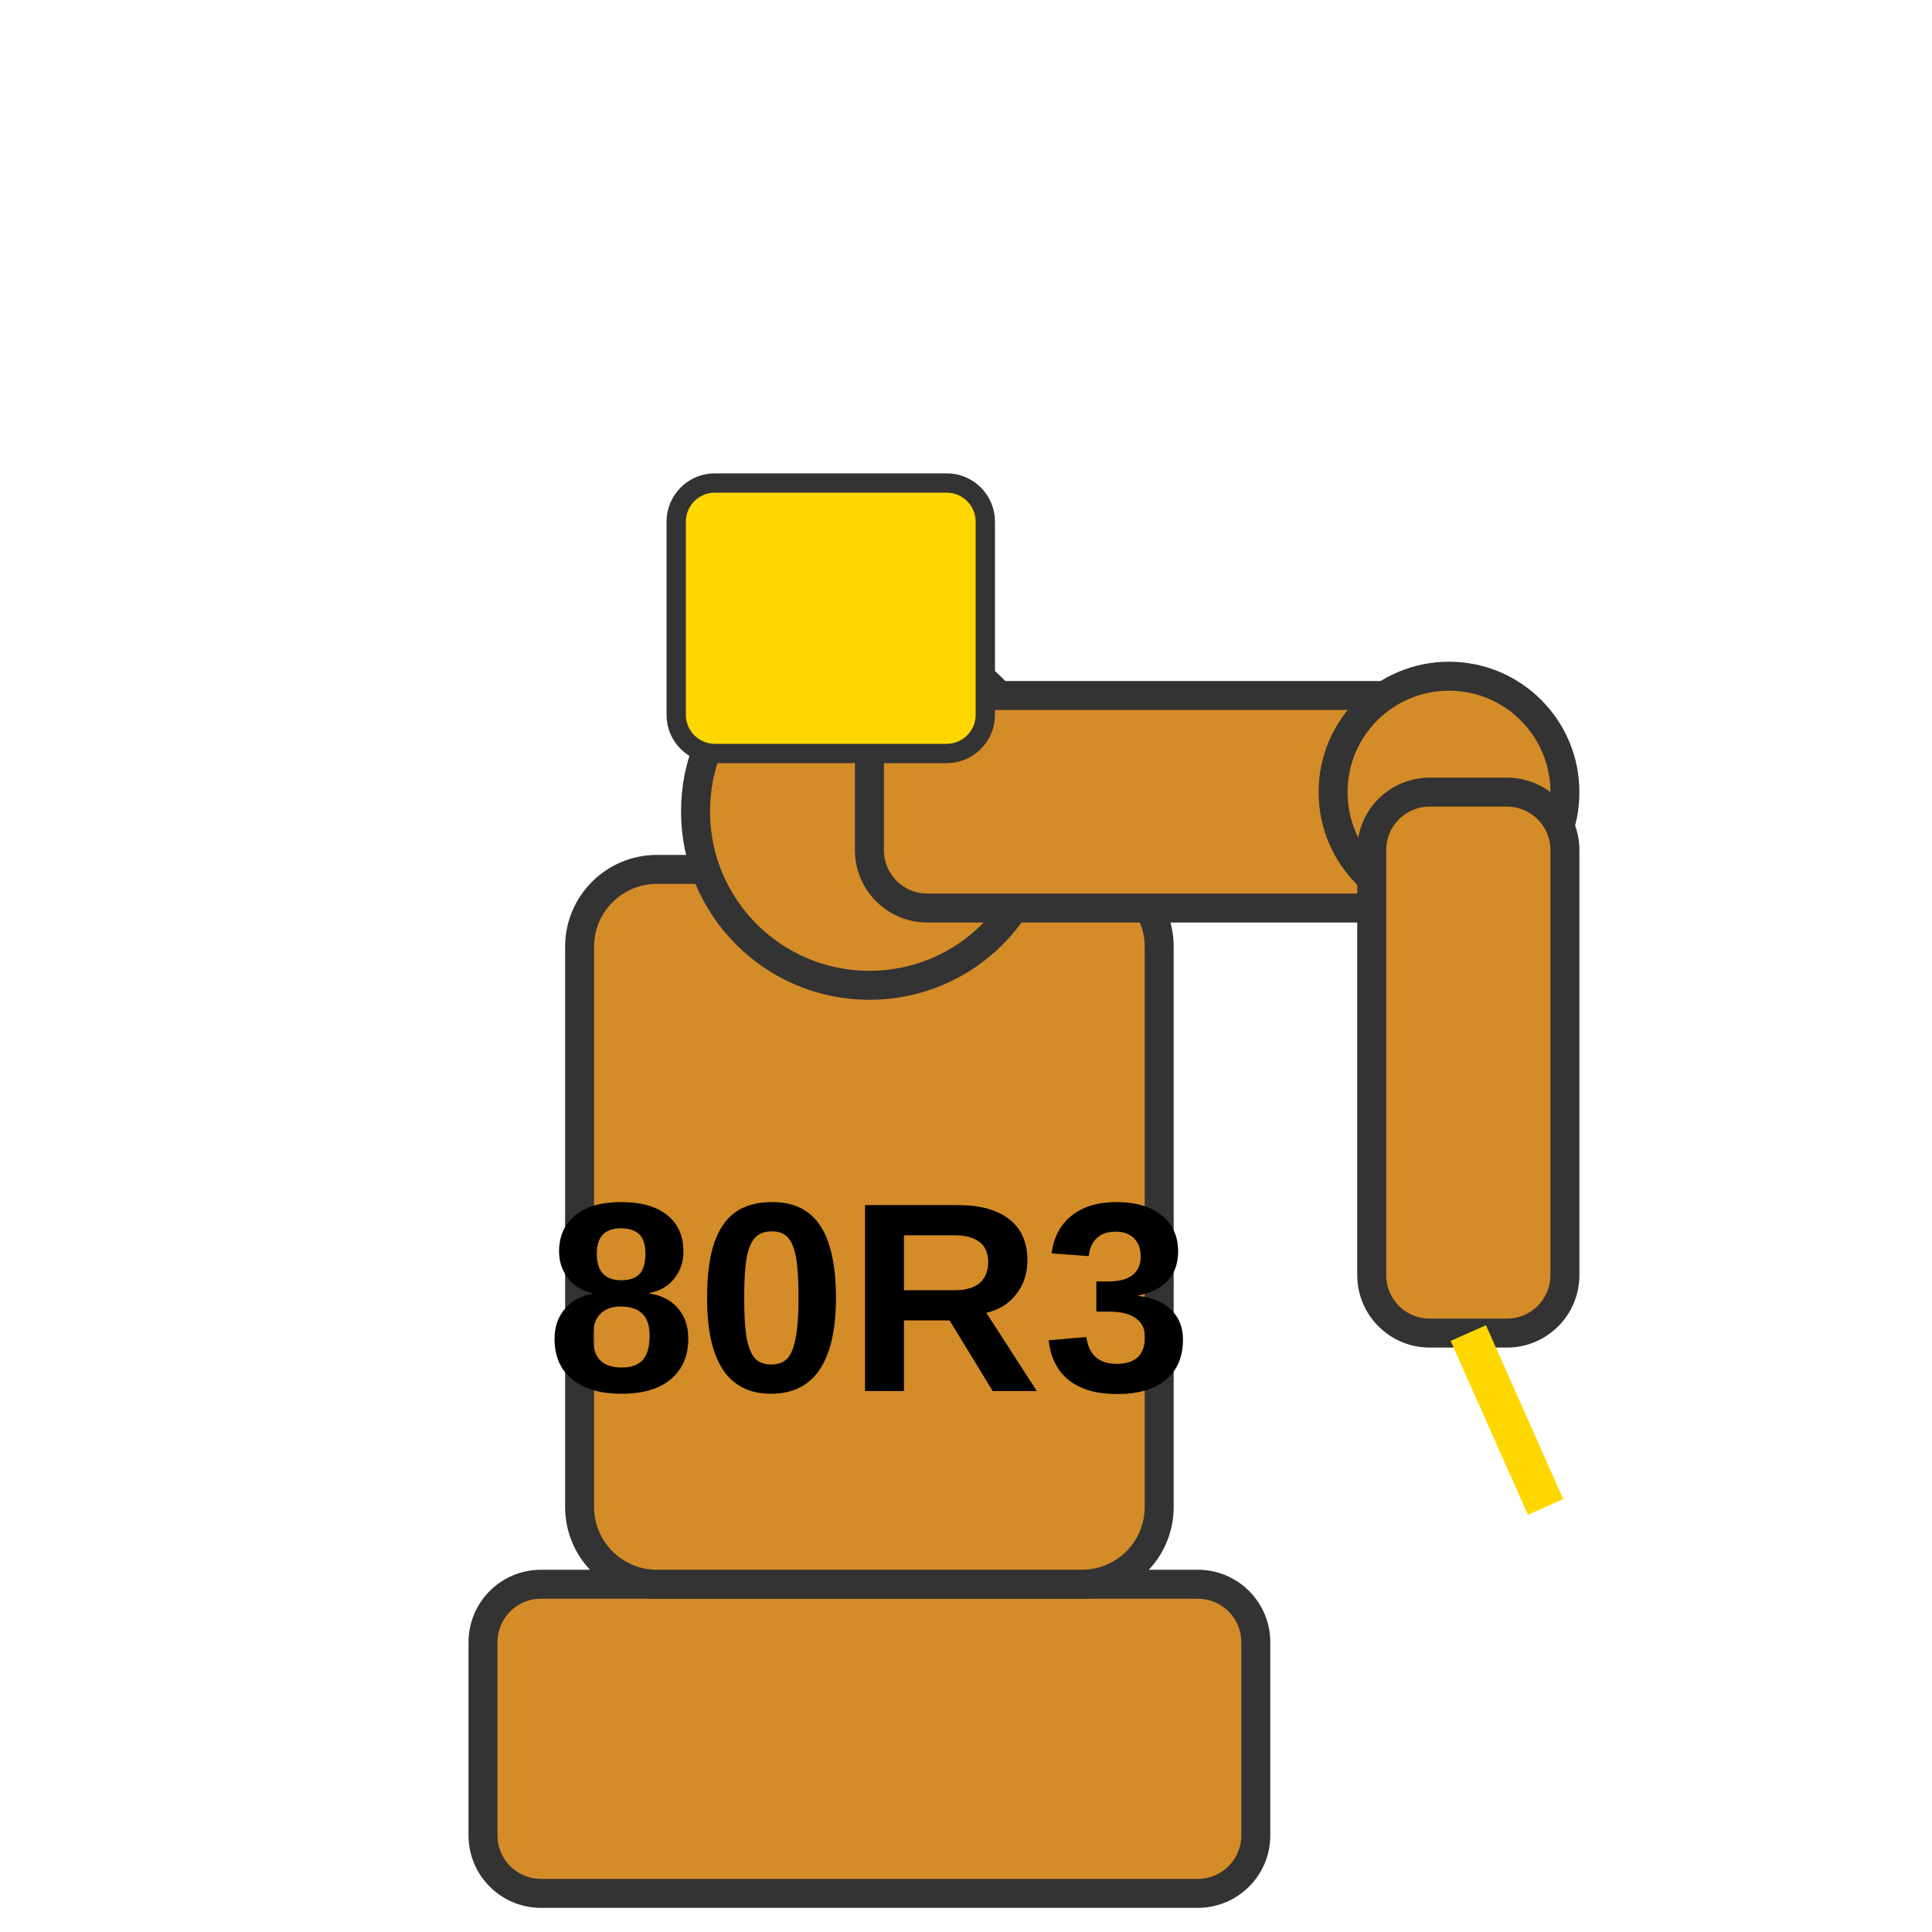
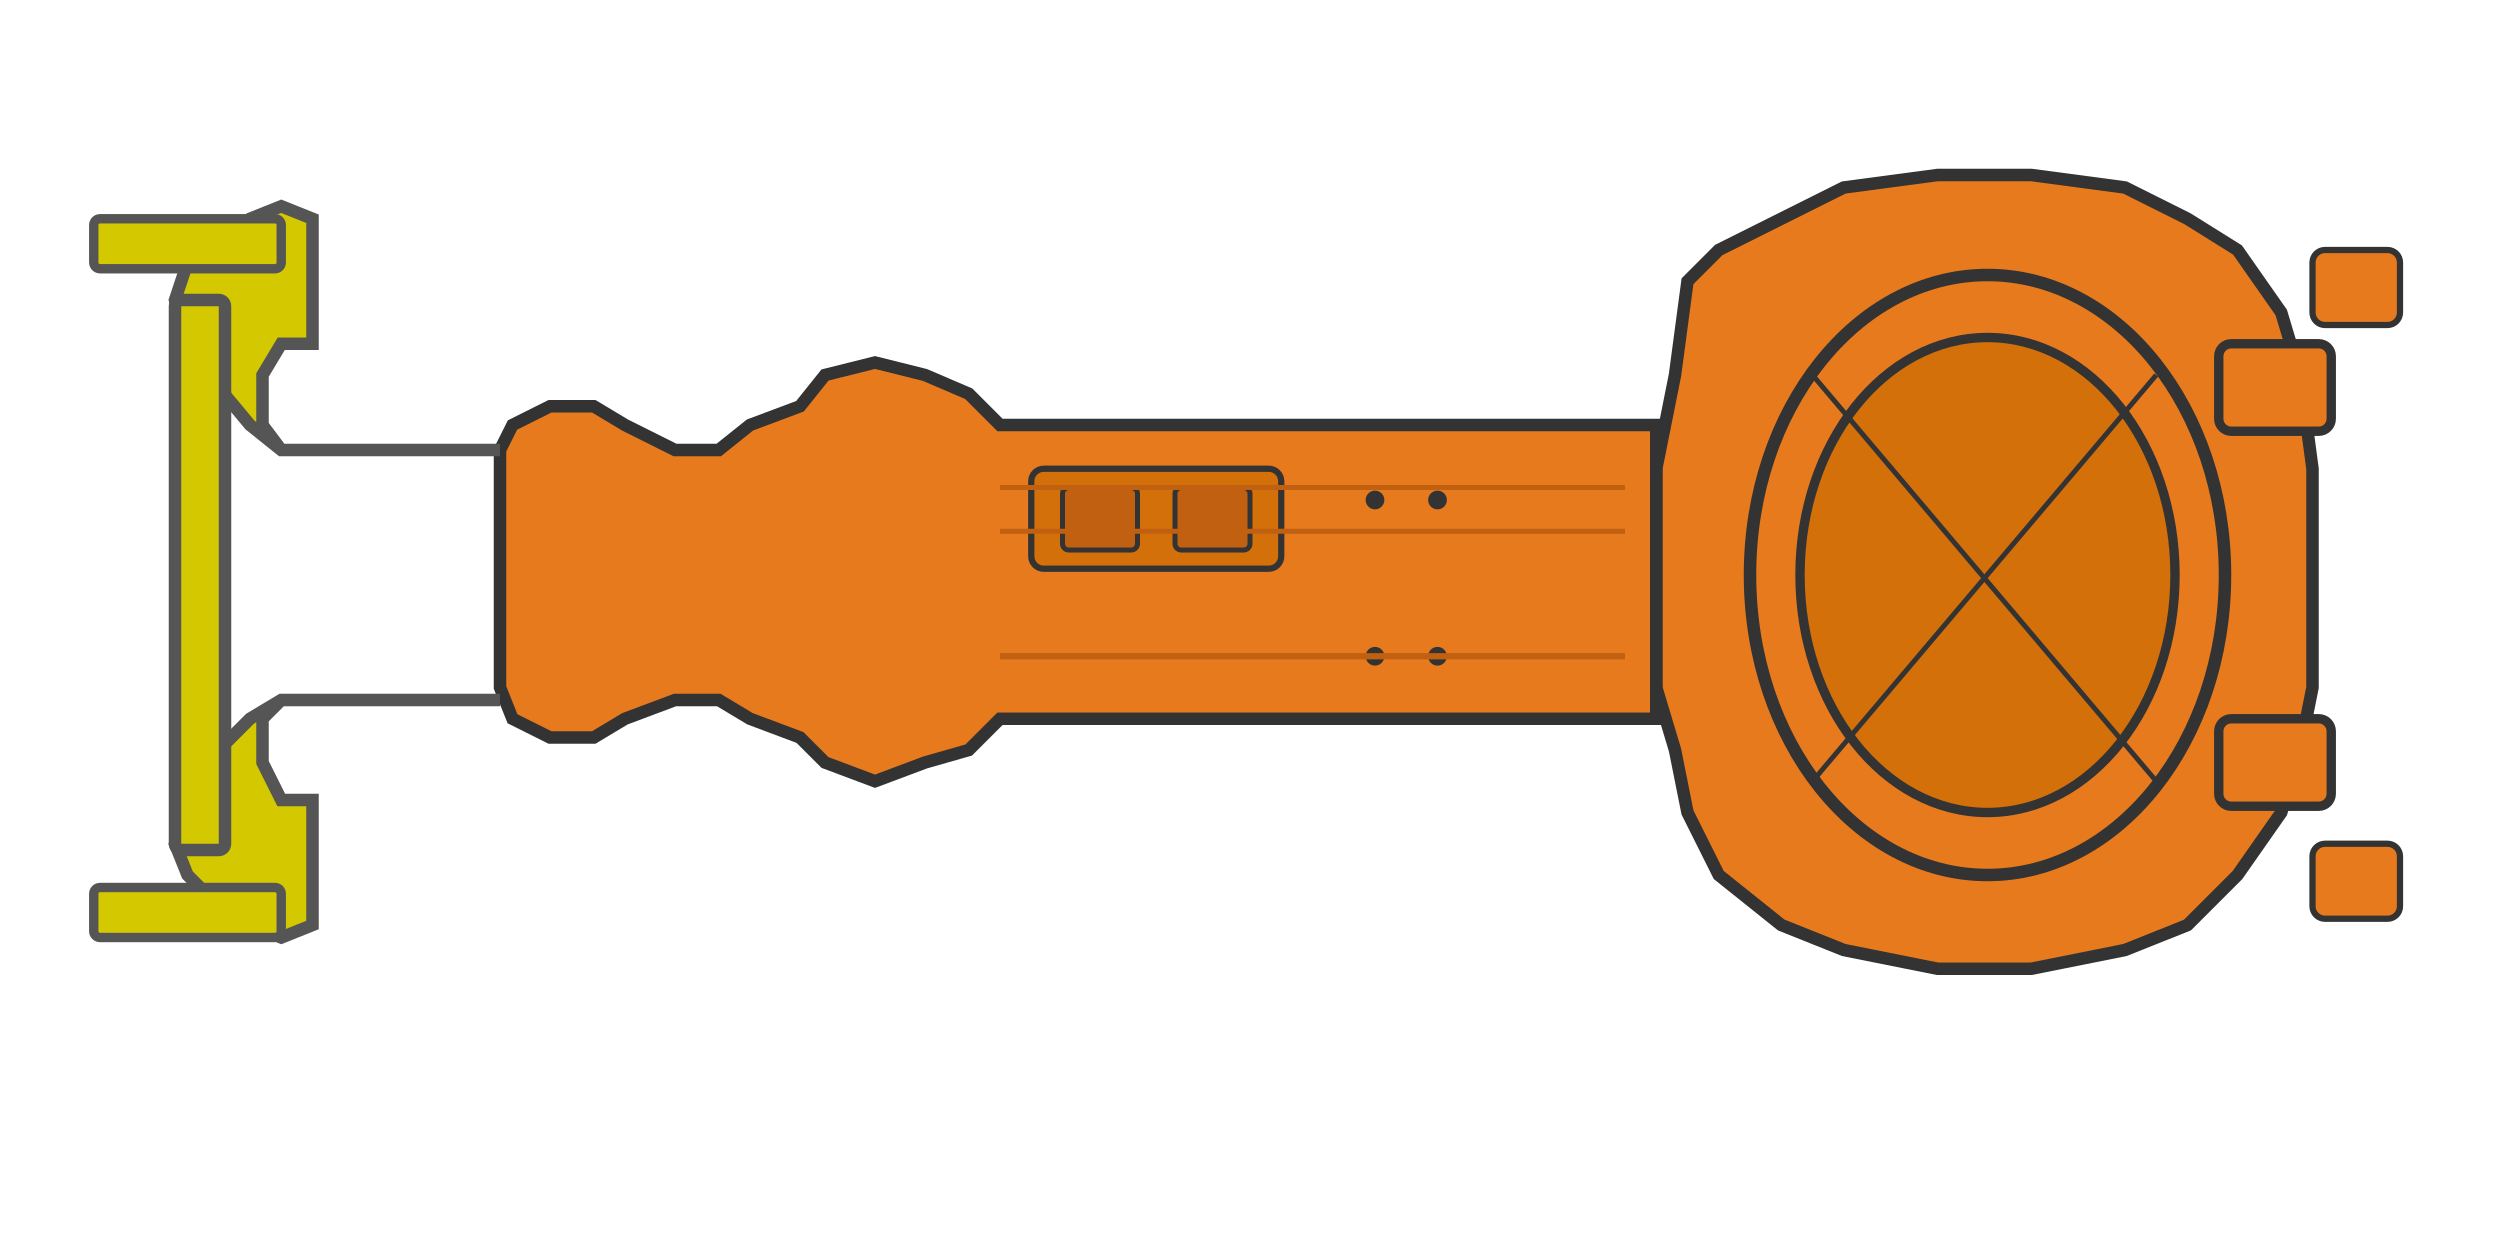
- <svg xmlns="http://www.w3.org/2000/svg" viewBox="0 0 100 100" width="100" height="100">
-   <rect x="25" y="82" width="40" height="16" rx="3" fill="#D48C28" stroke="#333" stroke-width="1.5" />
-   <rect x="30" y="45" width="30" height="37" rx="4" fill="#D48C28" stroke="#333" stroke-width="1.5" />
-   <circle cx="45" cy="42" r="9" fill="#D48C28" stroke="#333" stroke-width="1.5" />
-   <rect x="45" y="36" width="30" height="11" rx="3" fill="#D48C28" stroke="#333" stroke-width="1.5" />
-   <circle cx="75" cy="41" r="6" fill="#D48C28" stroke="#333" stroke-width="1.5" />
-   <rect x="71" y="41" width="10" height="28" rx="3" fill="#D48C28" stroke="#333" stroke-width="1.5" />
-   <line x1="76" y1="69" x2="80" y2="78" stroke="#FFD700" stroke-width="2" />
-   <rect x="35" y="25" width="16" height="14" rx="2" fill="#FFD700" stroke="#333" stroke-width="1" />
-   <text x="45" y="72" text-anchor="middle" font-family="Arial" font-size="14" font-weight="bold" fill="#000">80R3</text>
+ <svg xmlns="http://www.w3.org/2000/svg" viewBox="0 0 400 200" width="400" height="200">
+   <path d="M270,45 L275,40 L285,35 L295,30 L310,28 L325,28 L340,30            L350,35 L358,40 L365,50 L368,60 L370,75 L370,95 L370,110            L368,120 L365,130 L358,140 L350,148 L340,152 L325,155            L310,155 L295,152 L285,148 L275,140 L270,130 L268,120            L265,110 L265,95 L265,75 L268,60 Z" fill="#E87A1E" stroke="#333" stroke-width="2" />
+   <ellipse cx="318" cy="92" rx="38" ry="48" fill="#E87A1E" stroke="#333" stroke-width="2" />
+   <ellipse cx="318" cy="92" rx="30" ry="38" fill="#D4700A" stroke="#333" stroke-width="1.5" />
+   <rect x="355" y="55" width="18" height="14" rx="2" fill="#E87A1E" stroke="#333" stroke-width="1.5" />
+   <rect x="355" y="115" width="18" height="14" rx="2" fill="#E87A1E" stroke="#333" stroke-width="1.5" />
+   <rect x="370" y="40" width="14" height="12" rx="2" fill="#E87A1E" stroke="#333" stroke-width="1" />
+   <rect x="370" y="135" width="14" height="12" rx="2" fill="#E87A1E" stroke="#333" stroke-width="1" />
+   <line x1="290" y1="60" x2="345" y2="125" stroke="#333" stroke-width="0.8" />
+   <line x1="345" y1="60" x2="290" y2="125" stroke="#333" stroke-width="0.8" />
+   <path d="M265,68 L160,68 L155,63 L148,60 L140,58 L132,60 L128,65            L120,68 L115,72 L108,72 L100,68 L95,65 L88,65            L82,68 L80,72 L80,110 L82,115 L88,118 L95,118            L100,115 L108,112 L115,112 L120,115 L128,118            L132,122 L140,125 L148,122 L155,120 L160,115            L265,115 Z" fill="#E87A1E" stroke="#333" stroke-width="2" />
+   <rect x="165" y="75" width="40" height="16" rx="2" fill="#D4700A" stroke="#333" stroke-width="1" />
+   <rect x="170" y="78" width="12" height="10" rx="1" fill="#C06010" stroke="#333" stroke-width="0.8" />
+   <rect x="188" y="78" width="12" height="10" rx="1" fill="#C06010" stroke="#333" stroke-width="0.8" />
+   <circle cx="220" cy="80" r="1.5" fill="#333" />
+   <circle cx="230" cy="80" r="1.5" fill="#333" />
+   <circle cx="220" cy="105" r="1.5" fill="#333" />
+   <circle cx="230" cy="105" r="1.5" fill="#333" />
+   <line x1="160" y1="78" x2="260" y2="78" stroke="#C06010" stroke-width="0.8" />
+   <line x1="160" y1="85" x2="260" y2="85" stroke="#C06010" stroke-width="0.8" />
+   <line x1="160" y1="105" x2="260" y2="105" stroke="#C06010" stroke-width="1" />
+   <path d="M80,72 L45,72 L40,68 L35,62 L30,55 L28,48 L30,42 L35,38            L40,35 L45,33 L50,35 L50,55            L45,55 L42,60 L42,68 L45,72            M80,112 L45,112 L40,115 L35,120 L30,128 L28,135 L30,140 L35,145            L40,148 L45,150 L50,148 L50,128            L45,128 L42,122 L42,115 L45,112" fill="#D4C800" stroke="#555" stroke-width="2" />
+   <rect x="28" y="48" width="8" height="88" rx="1" fill="#D4C800" stroke="#555" stroke-width="2" />
+   <rect x="15" y="35" width="30" height="8" rx="1" fill="#D4C800" stroke="#555" stroke-width="1.5" />
+   <rect x="15" y="142" width="30" height="8" rx="1" fill="#D4C800" stroke="#555" stroke-width="1.5" />
</svg>
